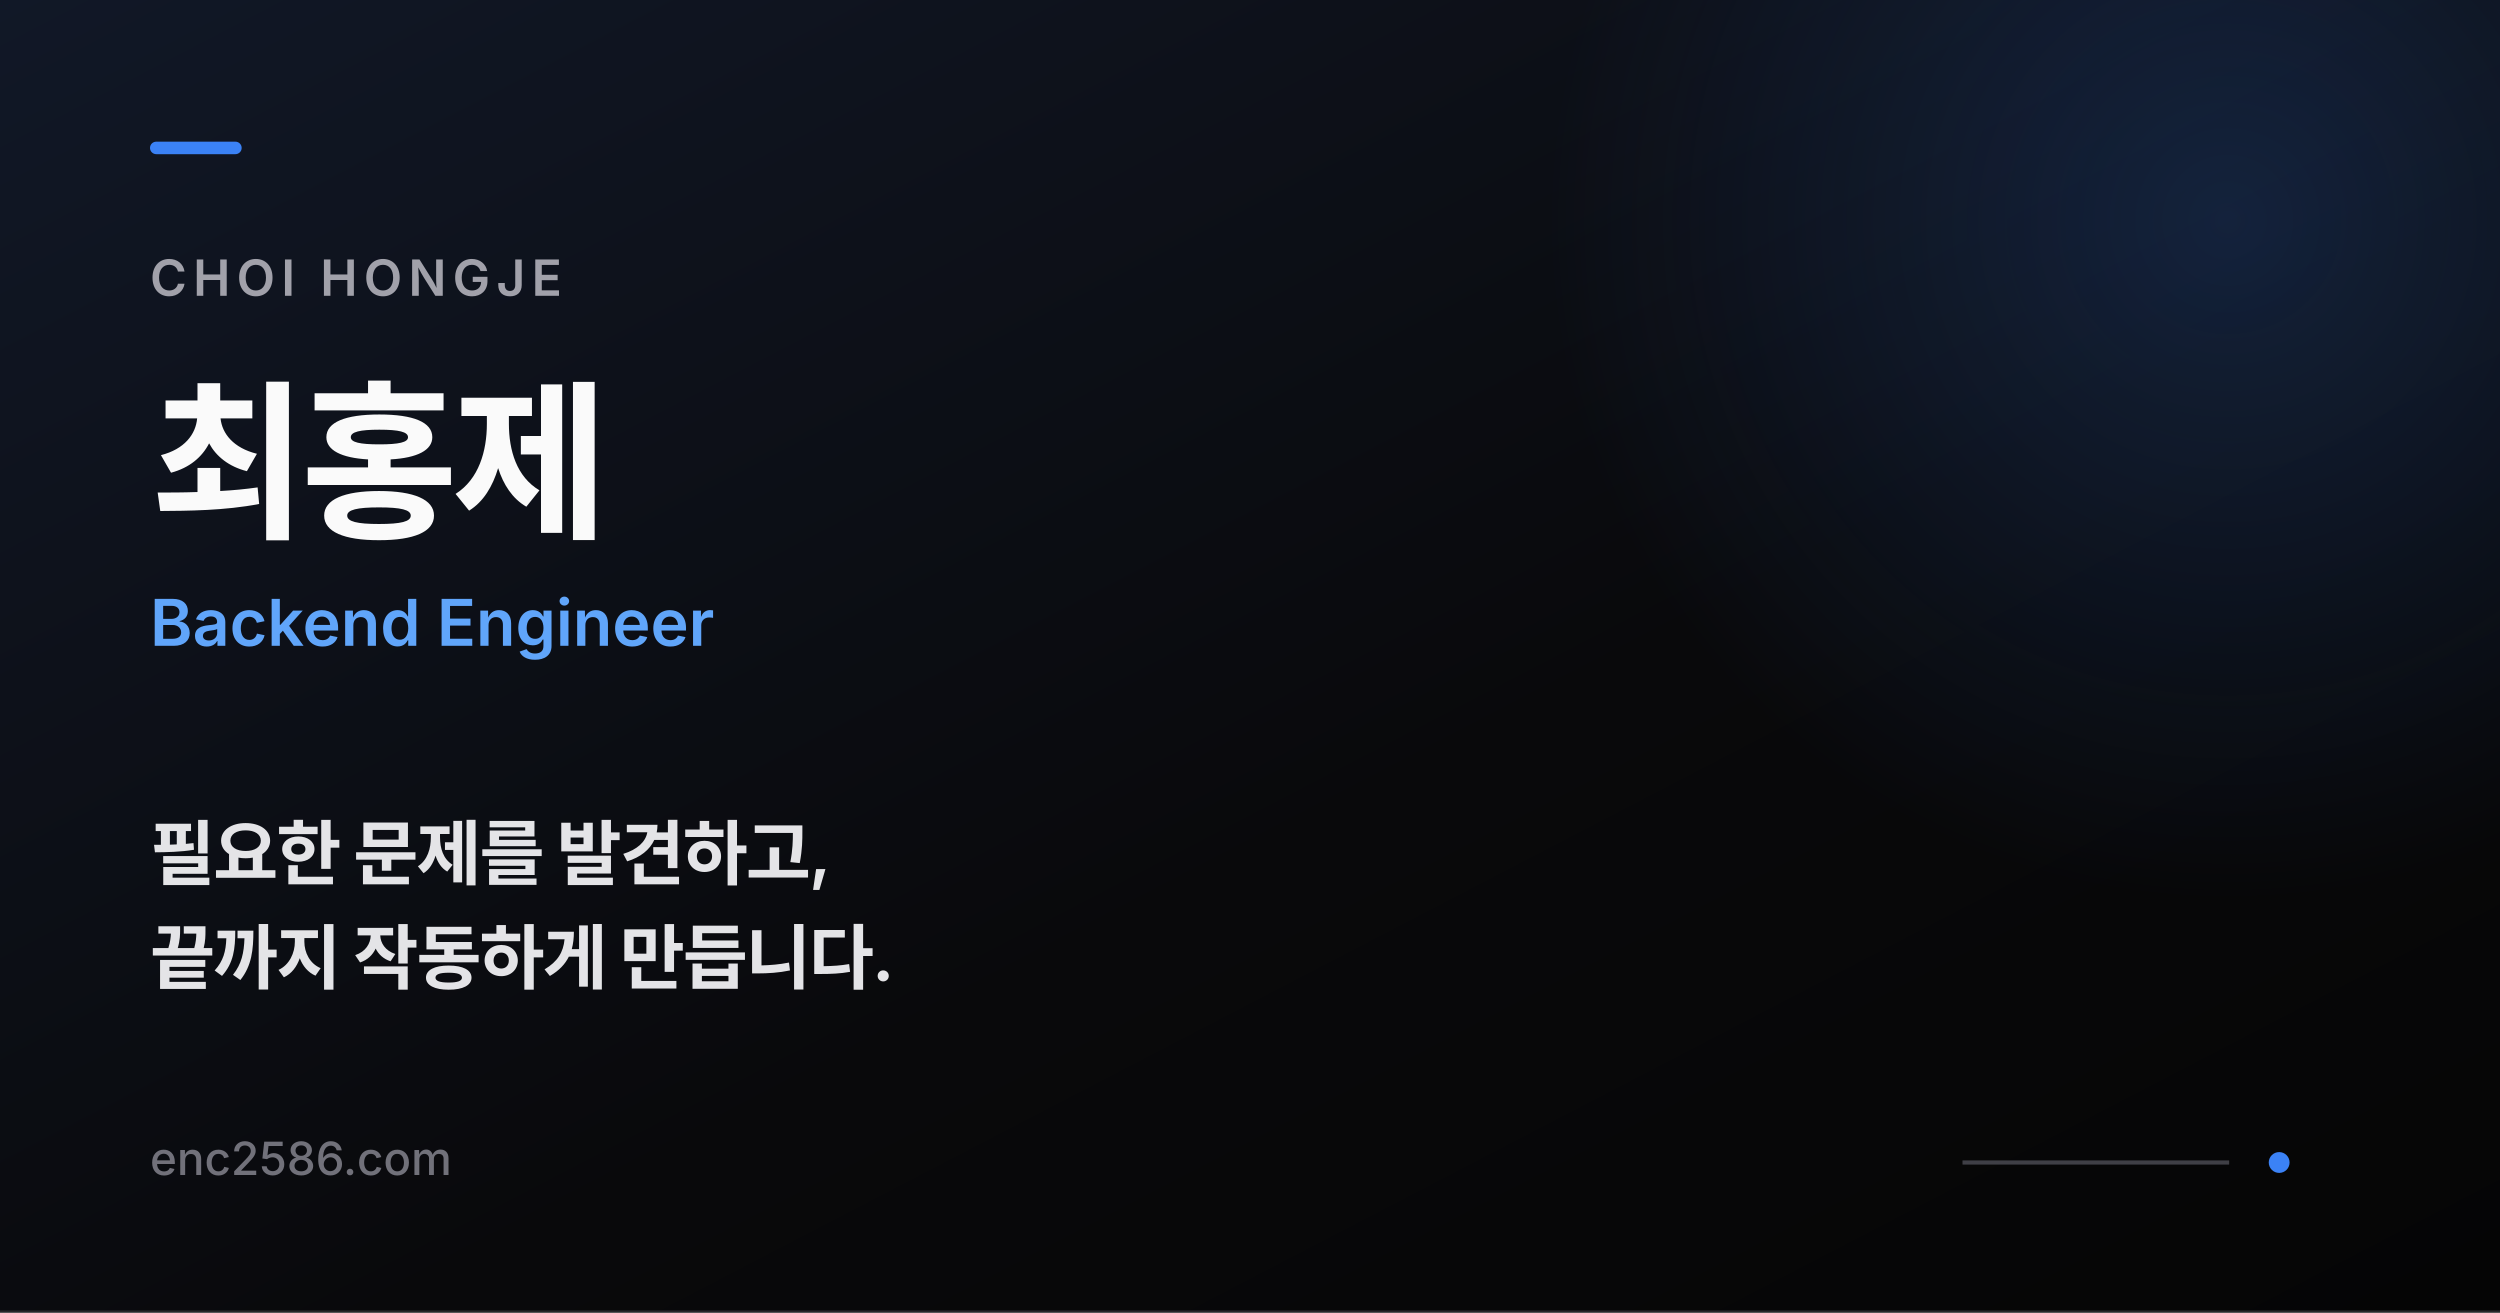
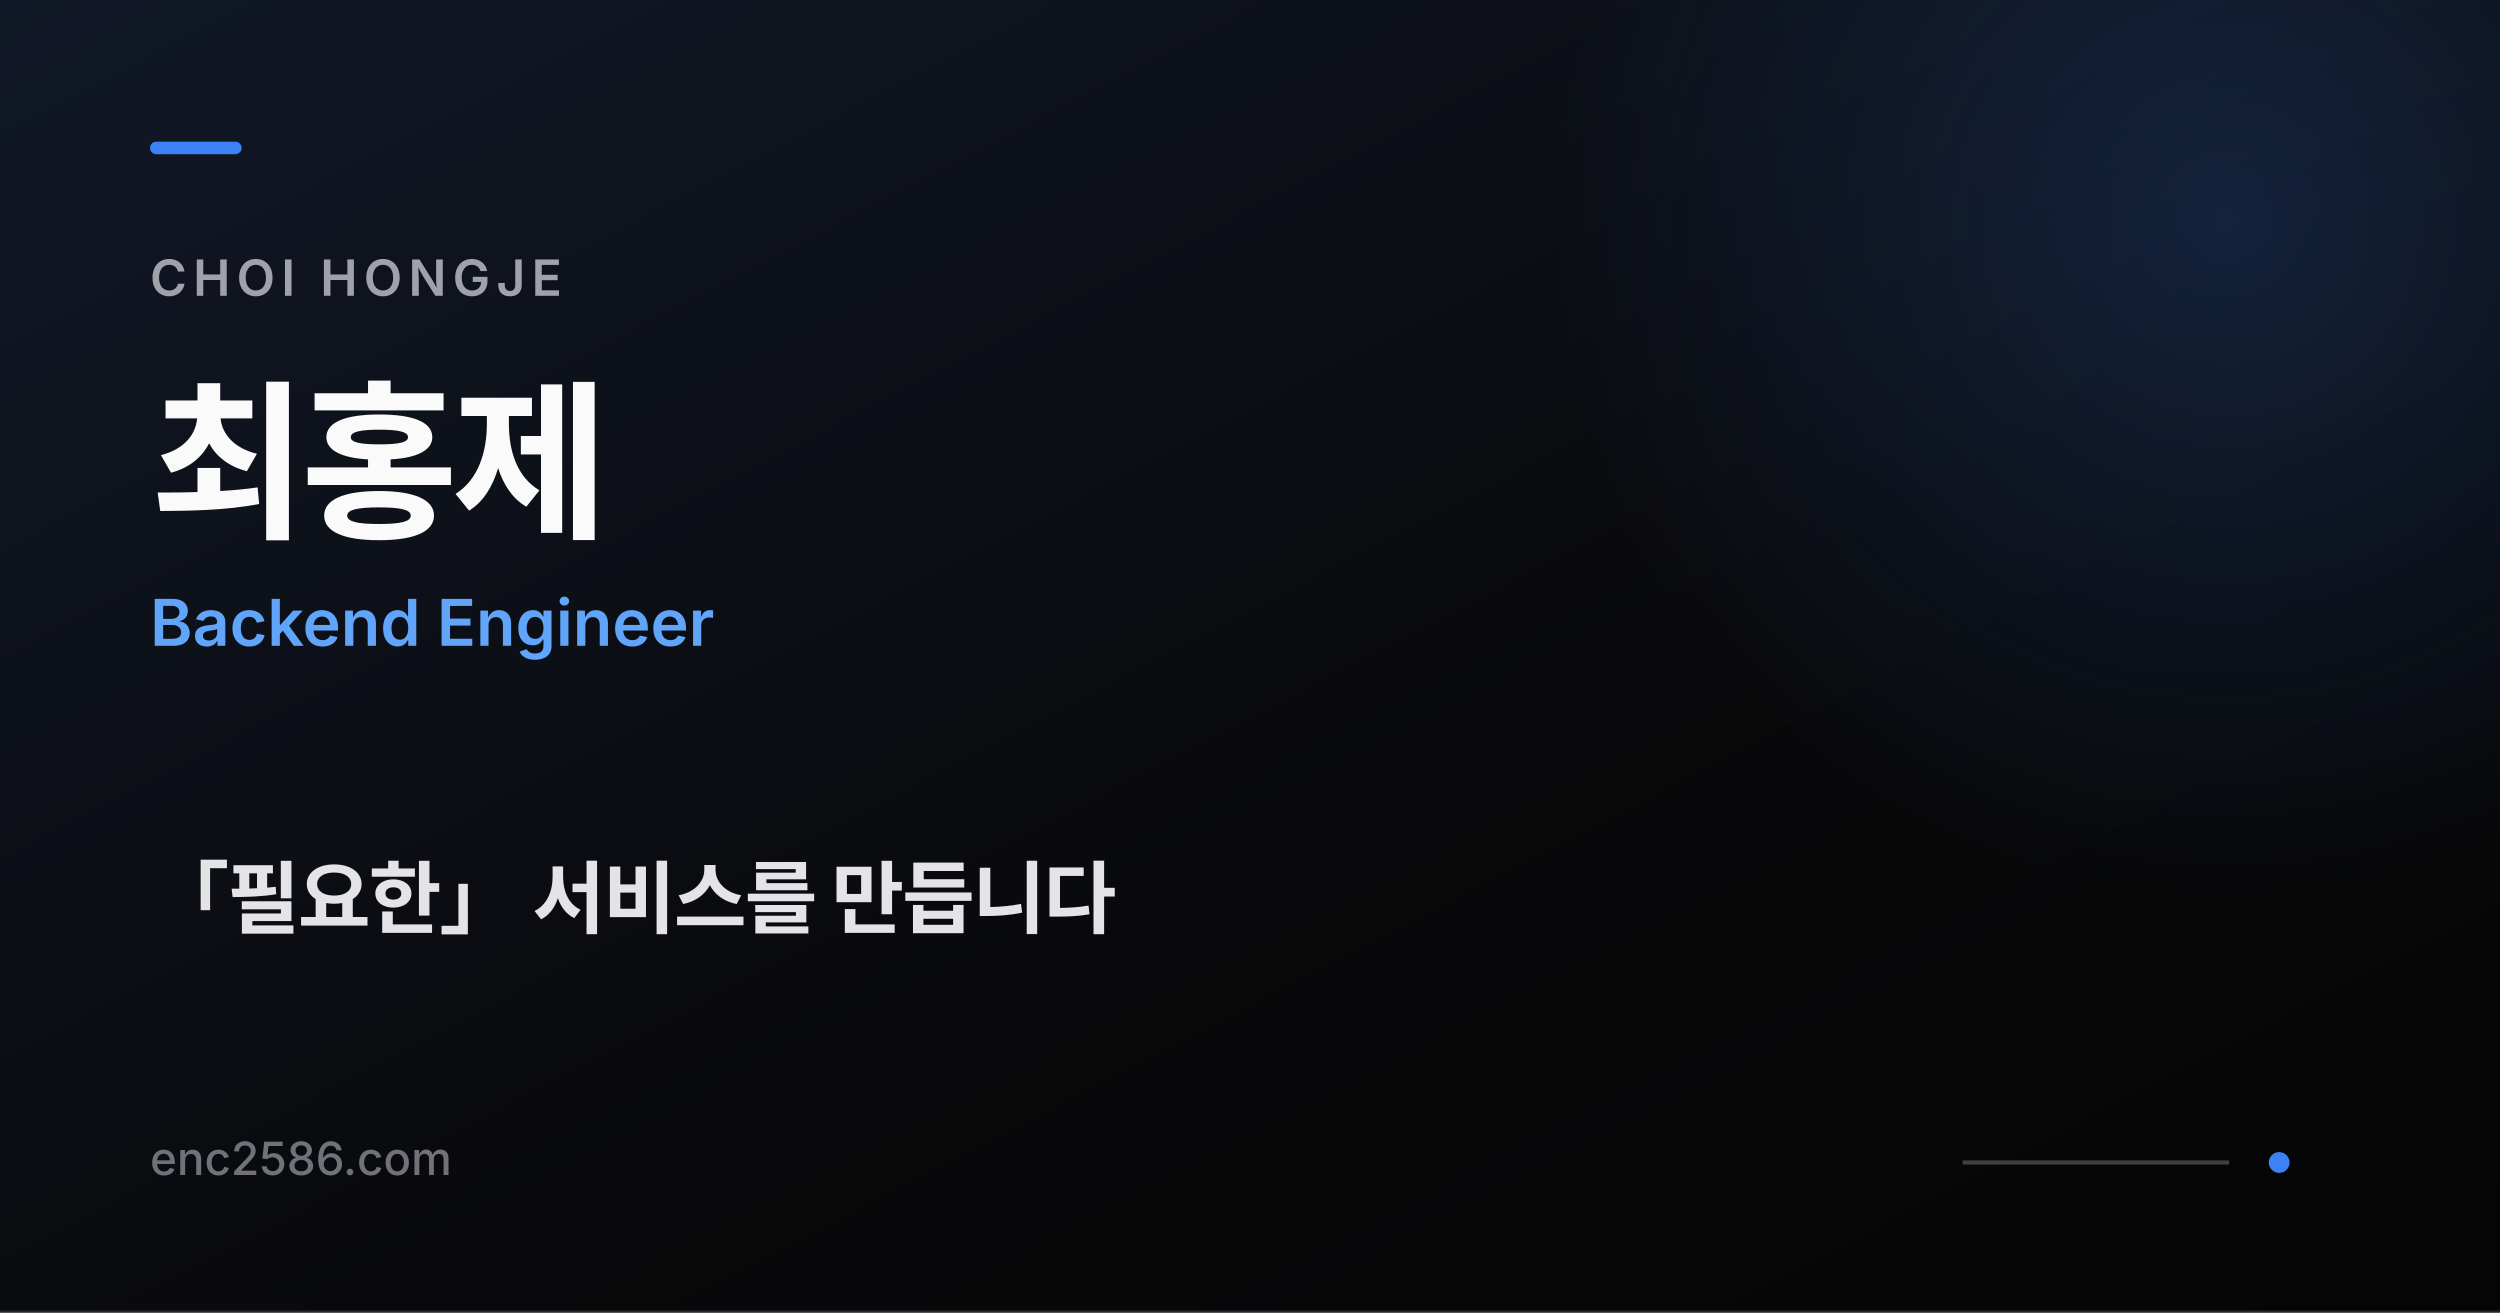
<svg xmlns="http://www.w3.org/2000/svg" width="1200" height="630" viewBox="0 0 1200 630" role="img" aria-labelledby="title description">
  <defs>
    <linearGradient id="background" x1="0" y1="0" x2="1" y2="1">
      <stop offset="0" stop-color="#111827" />
      <stop offset="0.58" stop-color="#09090b" />
      <stop offset="1" stop-color="#050505" />
    </linearGradient>
    <radialGradient id="accent" cx="0.5" cy="0.5" r="0.5">
      <stop offset="0" stop-color="#3b82f6" stop-opacity="0.2" />
      <stop offset="1" stop-color="#3b82f6" stop-opacity="0" />
    </radialGradient>
  </defs>
  <rect width="1200" height="630" fill="url(#background)" />
  <circle cx="1070" cy="105" r="330" fill="url(#accent)" />
  <path d="M0 629.5H1200" stroke="#27272a" />
  <rect x="72" y="68" width="44" height="6" rx="3" fill="#3b82f6" />
  <text x="72" y="142" fill="#a1a1aa" font-family="-apple-system, BlinkMacSystemFont, 'Apple SD Gothic Neo', 'Noto Sans KR', sans-serif" font-size="24" font-weight="600" letter-spacing="3">CHOI HONGJE</text>
  <text x="72" y="252" fill="#fafafa" font-family="-apple-system, BlinkMacSystemFont, 'Apple SD Gothic Neo', 'Noto Sans KR', sans-serif" font-size="82" font-weight="750" letter-spacing="-3">최홍제</text>
  <text x="72" y="310" fill="#60a5fa" font-family="-apple-system, BlinkMacSystemFont, 'Segoe UI', sans-serif" font-size="31" font-weight="600">Backend Engineer</text>
-   <text x="72" y="422" fill="#e4e4e7" font-family="-apple-system, BlinkMacSystemFont, 'Apple SD Gothic Neo', 'Noto Sans KR', sans-serif" font-size="34" font-weight="600" letter-spacing="-1">필요한 문제를 발견하고,</text>
-   <text x="72" y="472" fill="#e4e4e7" font-family="-apple-system, BlinkMacSystemFont, 'Apple SD Gothic Neo', 'Noto Sans KR', sans-serif" font-size="34" font-weight="600" letter-spacing="-1">끝까지 작동하게 만듭니다.</text>
+   <text x="72" y="445" fill="#e4e4e7" font-family="-apple-system, BlinkMacSystemFont, 'Apple SD Gothic Neo', 'Noto Sans KR', sans-serif" font-size="38" font-weight="600" letter-spacing="-1">「필요한」 서비스를 만듭니다</text>
  <text x="72" y="564" fill="#71717a" font-family="-apple-system, BlinkMacSystemFont, 'Segoe UI', sans-serif" font-size="22" font-weight="500">enc2586.com</text>
  <circle cx="1094" cy="558" r="5" fill="#3b82f6" />
  <path d="M942 558H1070" stroke="#3f3f46" stroke-width="2" />
</svg>
